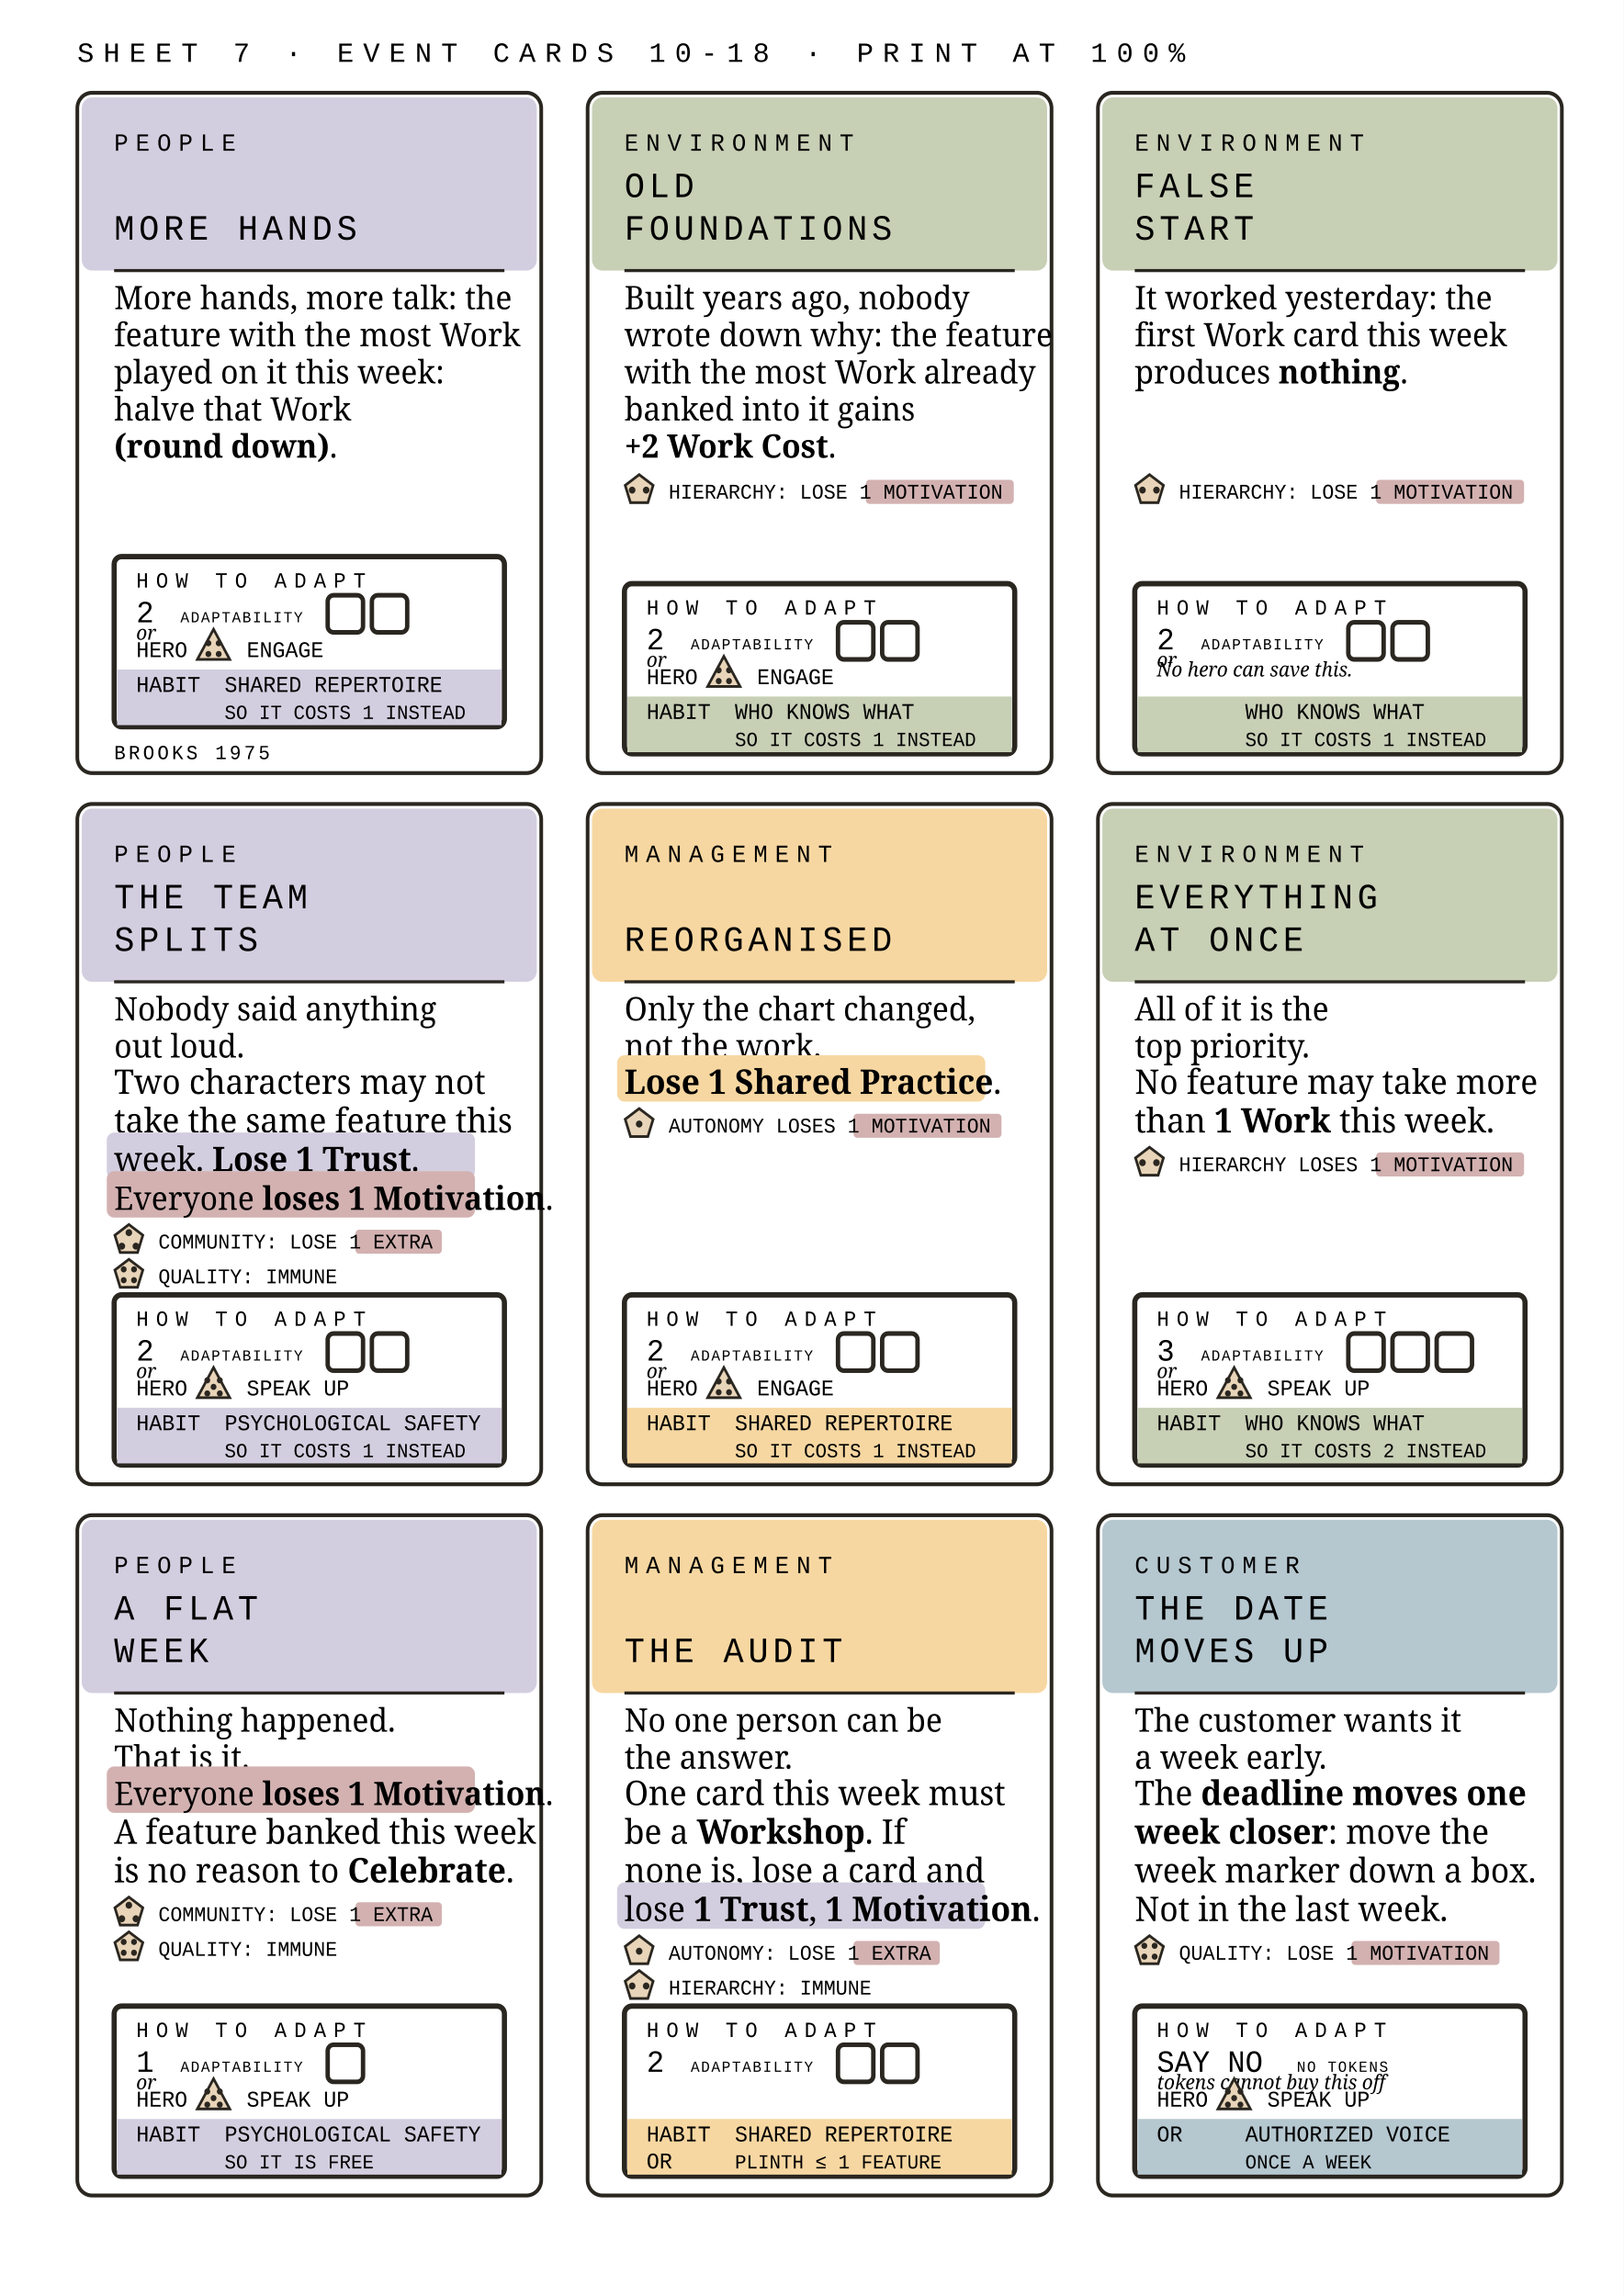
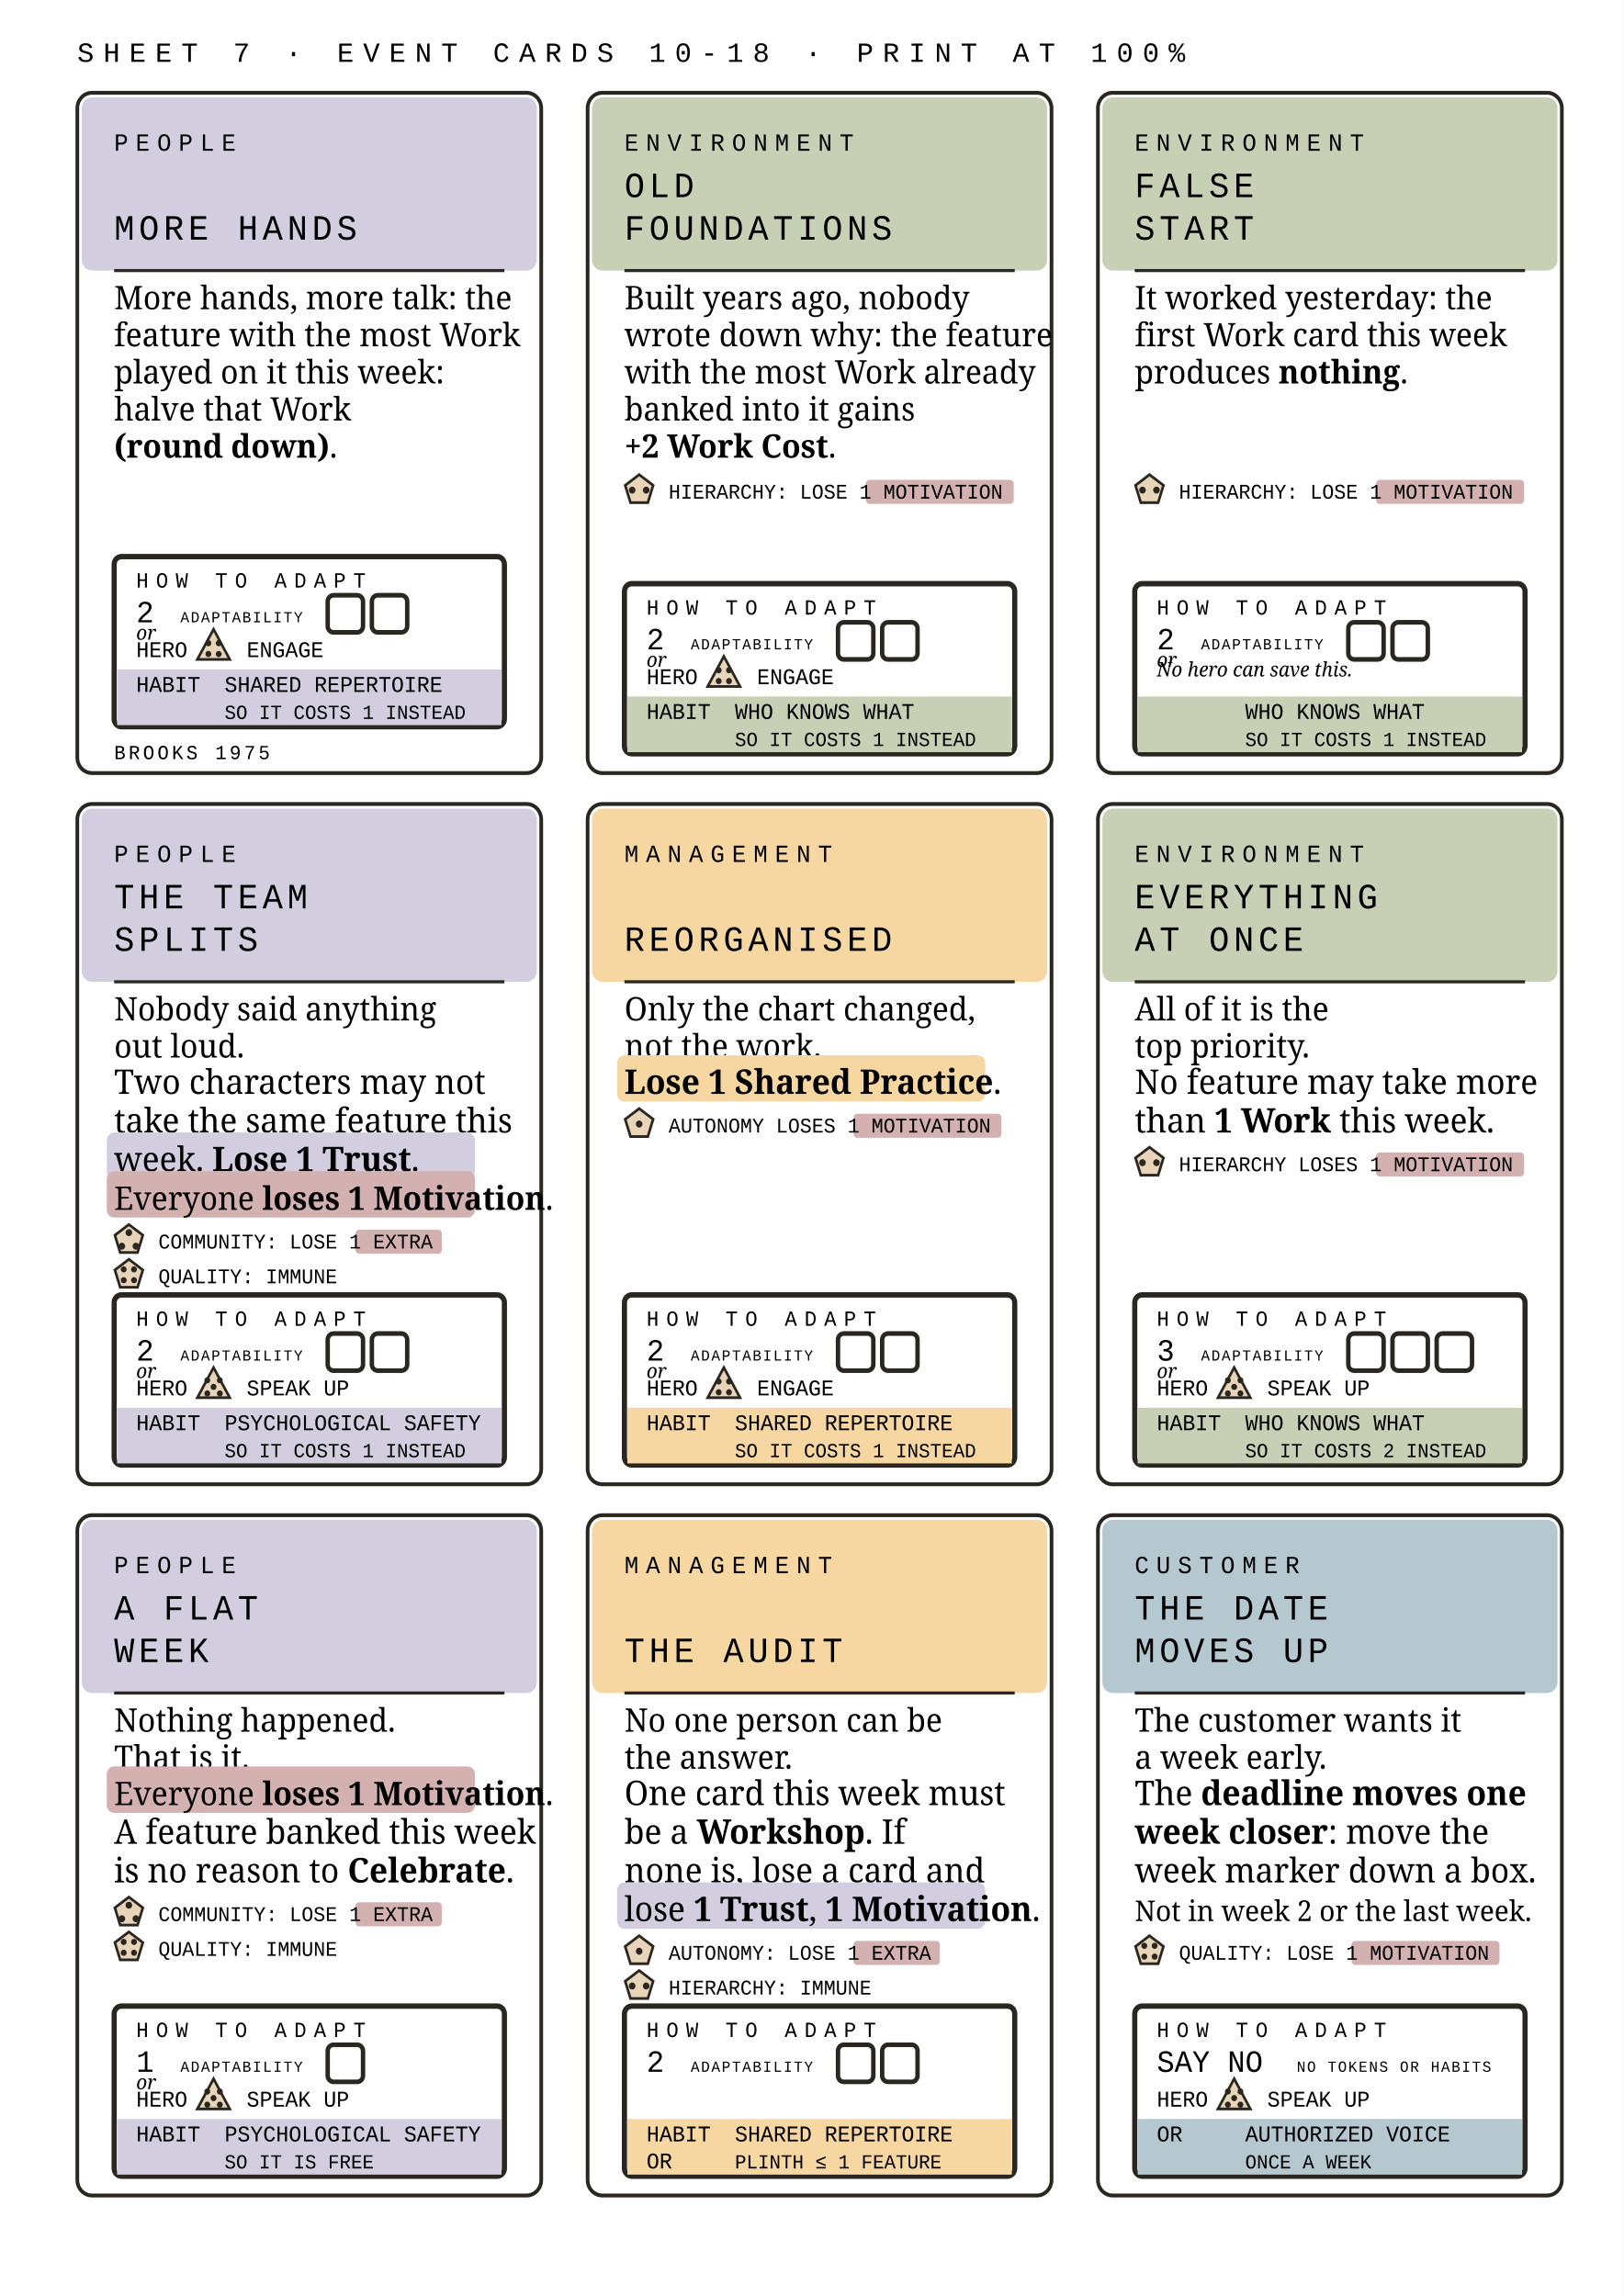
<svg xmlns="http://www.w3.org/2000/svg" width="210mm" height="297mm" viewBox="0 0 210 297">
  <style>
  .s { font-family:"EB Garamond",Garamond,Georgia,serif; fill:#000000; }
  .m { font-family:"IBM Plex Mono","Courier New",monospace; fill:#000000; }
  .c { fill:none; stroke:#2A2620; stroke-width:.5; }
  .h { stroke:#2A2620; stroke-width:.4; fill:none; }
  .w { fill:none; stroke:#2A2620; stroke-width:.7; }
  .q { fill:#000000; }
  .lb { font-family:"IBM Plex Mono","Courier New",monospace; font-size:2.9px; fill:#000000; }
  .vl { font-family:"IBM Plex Mono","Courier New",monospace; font-size:2.9px; fill:#000000; }
  .ic { fill:#E8D4B8; stroke:#2A2620; stroke-width:.35; }
  .pip { fill:#2A2620; stroke:none; }
  .trust { fill:#000000; }
  .capab { fill:#000000; }
  .shpra { fill:#000000; }
  .adapt { fill:#000000; }
  /* header tint = the Ledger row that answers this category */
  .cat-ppl  { fill:#D3CEDF; }
  .cat-env  { fill:#C7CFB5; }
  .cat-mgmt { fill:#F7D7A1; }
  .cat-cust { fill:#B5C7CF; }
</style>
  <defs>
    <g id="i-base">
      <rect x="-2.1" y="-2.1" width="4.2" height="4.2" rx=".3" class="ic" />
    </g>
    <g id="i-head">
      <polygon points="0,-2.5 2.2,1.4 -2.2,1.4" class="ic" />
    </g>
    <g id="i-item">
      <polygon points="0,-2.6 2.6,0 0,2.6 -2.6,0" class="ic" />
    </g>
    <g id="i-torso">
      <polygon points="0,-2 1.9,-.62 1.18,1.62 -1.18,1.62 -1.9,-.62" class="ic" />
    </g>
    <g id="q1">
      <circle cx="0" cy="0" r=".45" class="pip" />
    </g>
    <g id="q2">
      <circle cx="-.95" cy="0" r=".45" class="pip" />
      <circle cx=".95" cy="0" r=".45" class="pip" />
    </g>
    <g id="q3">
      <circle cx="0" cy="-.95" r=".45" class="pip" />
      <circle cx="-.95" cy=".8" r=".45" class="pip" />
      <circle cx=".95" cy=".8" r=".45" class="pip" />
    </g>
    <g id="q4">
      <circle cx="-.7" cy="-.7" r=".4" class="pip" />
      <circle cx=".7" cy="-.7" r=".4" class="pip" />
      <circle cx="-.7" cy=".7" r=".4" class="pip" />
      <circle cx=".7" cy=".7" r=".4" class="pip" />
    </g>
    <g id="q5">
      <circle cx="-.85" cy="-.85" r=".4" class="pip" />
      <circle cx=".85" cy="-.85" r=".4" class="pip" />
      <circle cx="0" cy="0" r=".4" class="pip" />
      <circle cx="-.85" cy=".85" r=".4" class="pip" />
      <circle cx=".85" cy=".85" r=".4" class="pip" />
    </g>
    <g id="reinforcements" transform="scale(.952381,1)">
      <rect x=".6" y=".6" width="61.8" height="22.4" rx="1.4" class="cat-ppl" />
      <rect width="63" height="88" rx="2" class="c" />
      <text x="5" y="7.5" class="m q" font-size="3.2" letter-spacing="1">PEOPLE</text>
      <text x="5" y="19" class="m" font-size="4.6" letter-spacing=".6">MORE HANDS</text>
      <line x1="5" y1="23" x2="58" y2="23" class="h" stroke-width=".7" />
      <text x="5" y="28" class="s" font-size="4.2">More hands, more talk: the</text>
      <text x="5" y="32.8" class="s" font-size="4.2">feature with the most Work</text>
      <text x="5" y="37.6" class="s" font-size="4.2">played on it this week:</text>
      <text x="5" y="42.4" class="s" font-size="4.2">halve that Work</text>
      <text x="5" y="47.2" class="s" font-size="4.2">
        <tspan font-weight="bold">(round down)</tspan>.</text>
      <text x="5" y="86.2" class="m q" font-size="2.6" letter-spacing=".4">BROOKS 1975</text>
      <g transform="translate(0,6)">
        <rect x="5" y="54" width="53" height="22" rx="1" class="w" />
        <text x="8" y="58" class="m q" font-size="2.8" letter-spacing="1">HOW TO ADAPT</text>
        <text x="8" y="62.5" class="m" font-size="4">2</text>
        <text x="14" y="62.5" class="m q" font-size="2" letter-spacing=".2">ADAPTABILITY</text>
        <text x="8" y="64.75" class="s q" font-size="2.6" font-style="italic">or</text>
        <rect x="5.4" y="68.6" width="52.2" height="7.2" class="cat-ppl" />
        <text x="8" y="67" class="lb">HERO</text>
        <g transform="translate(18.5,65.9)">
          <use href="#i-head" />
          <use href="#q4" />
        </g>
        <text x="23" y="67" class="vl">ENGAGE</text>
        <text x="8" y="71.5" class="lb">HABIT</text>
        <text x="20" y="71.5" class="vl shpra">SHARED REPERTOIRE</text>
        <text x="20" y="75" class="m" font-size="2.6">SO IT COSTS 1 INSTEAD</text>
        <use href="#cost2" />
      </g>
    </g>
    <g id="legacy" transform="scale(.952381,1)">
      <rect x=".6" y=".6" width="61.8" height="22.4" rx="1.4" class="cat-env" />
      <rect width="63" height="88" rx="2" class="c" />
      <text x="5" y="7.5" class="m q" font-size="3.2" letter-spacing="1">ENVIRONMENT</text>
      <text x="5" y="13.5" class="m" font-size="4.6" letter-spacing=".6">OLD</text>
      <text x="5" y="19" class="m" font-size="4.6" letter-spacing=".6">FOUNDATIONS</text>
      <line x1="5" y1="23" x2="58" y2="23" class="h" stroke-width=".7" />
      <text x="5" y="28" class="s" font-size="4.2">Built years ago, nobody</text>
      <text x="5" y="32.8" class="s" font-size="4.2">wrote down why: the feature</text>
      <text x="5" y="37.6" class="s" font-size="4.2">with the most Work already</text>
      <text x="5" y="42.4" class="s" font-size="4.2">banked into it gains</text>
      <text x="5" y="47.2" class="s" font-size="4.2">
        <tspan font-weight="bold">+2 Work Cost</tspan>.</text>
      <g transform="translate(0,9.5)">
        <g transform="translate(7,41.9)">
          <use href="#i-torso" />
          <use href="#q2" />
        </g>
        <rect x="37.78" y="40.57" width="20.09" height="3.11" rx=".5" fill="#D3B1B1" />
        <text x="11" y="43" class="m" font-size="2.7">HIERARCHY: LOSE 1 MOTIVATION</text>
        <rect x="5" y="54" width="53" height="22" rx="1" class="w" />
        <text x="8" y="58" class="m q" font-size="2.8" letter-spacing="1">HOW TO ADAPT</text>
        <text x="8" y="62.5" class="m" font-size="4">2</text>
        <text x="14" y="62.5" class="m q" font-size="2" letter-spacing=".2">ADAPTABILITY</text>
        <text x="8" y="64.75" class="s q" font-size="2.6" font-style="italic">or</text>
        <rect x="5.4" y="68.6" width="52.2" height="7.2" class="cat-env" />
        <text x="8" y="67" class="lb">HERO</text>
        <g transform="translate(18.5,65.9)">
          <use href="#i-head" />
          <use href="#q4" />
        </g>
        <text x="23" y="67" class="vl">ENGAGE</text>
        <text x="8" y="71.5" class="lb">HABIT</text>
        <text x="20" y="71.5" class="vl capab">WHO KNOWS WHAT</text>
        <text x="20" y="75" class="m" font-size="2.6">SO IT COSTS 1 INSTEAD</text>
        <use href="#cost2" />
      </g>
    </g>
    <g id="build" transform="scale(.952381,1)">
      <rect x=".6" y=".6" width="61.8" height="22.4" rx="1.4" class="cat-env" />
      <rect width="63" height="88" rx="2" class="c" />
      <text x="5" y="7.5" class="m q" font-size="3.2" letter-spacing="1">ENVIRONMENT</text>
      <text x="5" y="13.5" class="m" font-size="4.6" letter-spacing=".6">FALSE</text>
      <text x="5" y="19" class="m" font-size="4.6" letter-spacing=".6">START</text>
      <line x1="5" y1="23" x2="58" y2="23" class="h" stroke-width=".7" />
      <text x="5" y="28" class="s" font-size="4.2">It worked yesterday: the</text>
      <text x="5" y="32.8" class="s" font-size="4.2">first Work card this week</text>
      <text x="5" y="37.6" class="s" font-size="4.2">produces <tspan font-weight="bold">nothing</tspan>.</text>
      <g transform="translate(0,9.5)">
        <g transform="translate(7,41.9)">
          <use href="#i-torso" />
          <use href="#q2" />
        </g>
        <rect x="37.78" y="40.57" width="20.09" height="3.11" rx=".5" fill="#D3B1B1" />
        <text x="11" y="43" class="m" font-size="2.7">HIERARCHY: LOSE 1 MOTIVATION</text>
        <rect x="5" y="54" width="53" height="22" rx="1" class="w" />
        <text x="8" y="58" class="m q" font-size="2.8" letter-spacing="1">HOW TO ADAPT</text>
        <text x="8" y="62.5" class="m" font-size="4">2</text>
        <text x="14" y="62.5" class="m q" font-size="2" letter-spacing=".2">ADAPTABILITY</text>
        <text x="8" y="64.75" class="s q" font-size="2.6" font-style="italic">or</text>
        <rect x="5.4" y="68.6" width="52.2" height="7.2" class="cat-env" />
        <text x="8" y="66" class="s q" font-size="2.6" font-style="italic">No hero can save this.</text>
        <text x="20" y="71.5" class="vl capab">WHO KNOWS WHAT</text>
        <text x="20" y="75" class="m" font-size="2.6">SO IT COSTS 1 INSTEAD</text>
        <use href="#cost2" />
      </g>
    </g>
    <g id="split" transform="scale(.952381,1)">
      <rect x=".6" y=".6" width="61.8" height="22.4" rx="1.4" class="cat-ppl" />
      <rect width="63" height="88" rx="2" class="c" />
      <text x="5" y="7.5" class="m q" font-size="3.2" letter-spacing="1">PEOPLE</text>
      <text x="5" y="13.5" class="m" font-size="4.6" letter-spacing=".6">THE TEAM</text>
      <text x="5" y="19" class="m" font-size="4.6" letter-spacing=".6">SPLITS</text>
      <line x1="5" y1="23" x2="58" y2="23" class="h" stroke-width=".7" />
      <text x="5" y="28" class="s" font-size="4.2">Nobody said anything</text>
      <text x="5" y="32.8" class="s" font-size="4.2">out loud.</text>
      <g transform="translate(0,9.5)">
        <text x="5" y="28" class="s" font-size="4.4">Two characters may not</text>
        <text x="5" y="33" class="s" font-size="4.4">take the same feature this</text>
        <rect x="4" y="33" width="50" height="6" rx="1" fill="#D3CEDF" />
        <text x="5" y="38" class="s" font-size="4.4">week. <tspan font-weight="bold" class="trust">Lose 1 Trust</tspan>.</text>
        <rect x="4" y="38" width="50" height="6" rx="1" fill="#D3B1B1" />
        <text x="5" y="43" class="s" font-size="4.2">Everyone <tspan font-weight="bold">loses 1 Motivation</tspan>.</text>
        <g transform="translate(7,46.9)">
          <use href="#i-torso" />
          <use href="#q3" />
        </g>
        <rect x="37.78" y="45.57" width="11.72" height="3.11" rx=".5" fill="#D3B1B1" />
        <text x="11" y="48" class="m" font-size="2.7">COMMUNITY: LOSE 1 EXTRA</text>
        <g transform="translate(7,51.4)">
          <use href="#i-torso" />
          <use href="#q4" />
        </g>
        <text x="11" y="52.5" class="m q" font-size="2.7">QUALITY: IMMUNE</text>
        <rect x="5" y="54" width="53" height="22" rx="1" class="w" />
        <text x="8" y="58" class="m q" font-size="2.8" letter-spacing="1">HOW TO ADAPT</text>
        <text x="8" y="62.5" class="m" font-size="4">2</text>
        <text x="14" y="62.5" class="m q" font-size="2" letter-spacing=".2">ADAPTABILITY</text>
        <text x="8" y="64.75" class="s q" font-size="2.6" font-style="italic">or</text>
        <rect x="5.4" y="68.6" width="52.2" height="7.2" class="cat-ppl" />
        <text x="8" y="67" class="lb">HERO</text>
        <g transform="translate(18.5,65.9)">
          <use href="#i-head" />
          <use href="#q5" />
        </g>
        <text x="23" y="67" class="vl">SPEAK UP</text>
        <text x="8" y="71.5" class="lb">HABIT</text>
        <text x="20" y="71.5" class="vl trust">PSYCHOLOGICAL SAFETY</text>
        <text x="20" y="75" class="m" font-size="2.6">SO IT COSTS 1 INSTEAD</text>
        <use href="#cost2" />
      </g>
    </g>
    <g id="reorg" transform="scale(.952381,1)">
      <rect x=".6" y=".6" width="61.8" height="22.4" rx="1.4" class="cat-mgmt" />
      <rect width="63" height="88" rx="2" class="c" />
      <text x="5" y="7.5" class="m q" font-size="3.2" letter-spacing="1">MANAGEMENT</text>
      <text x="5" y="19" class="m" font-size="4.6" letter-spacing=".6">REORGANISED</text>
      <line x1="5" y1="23" x2="58" y2="23" class="h" stroke-width=".7" />
      <text x="5" y="28" class="s" font-size="4.2">Only the chart changed,</text>
      <text x="5" y="32.8" class="s" font-size="4.2">not the work.</text>
      <g transform="translate(0,9.5)">
        <rect x="4" y="23" width="50" height="6" rx="1" fill="#F7D7A1" />
        <text x="5" y="28" class="s" font-size="4.4">
          <tspan font-weight="bold" class="shpra">Lose 1 Shared Practice</tspan>.</text>
        <g transform="translate(7,31.9)">
          <use href="#i-torso" />
          <use href="#q1" />
        </g>
        <rect x="36.11" y="30.57" width="20.09" height="3.11" rx=".5" fill="#D3B1B1" />
        <text x="11" y="33" class="m" font-size="2.7">AUTONOMY LOSES 1 MOTIVATION</text>
        <rect x="5" y="54" width="53" height="22" rx="1" class="w" />
        <text x="8" y="58" class="m q" font-size="2.8" letter-spacing="1">HOW TO ADAPT</text>
        <text x="8" y="62.5" class="m" font-size="4">2</text>
        <text x="14" y="62.5" class="m q" font-size="2" letter-spacing=".2">ADAPTABILITY</text>
        <text x="8" y="64.75" class="s q" font-size="2.6" font-style="italic">or</text>
        <rect x="5.4" y="68.6" width="52.2" height="7.2" class="cat-mgmt" />
        <text x="8" y="67" class="lb">HERO</text>
        <g transform="translate(18.5,65.9)">
          <use href="#i-head" />
          <use href="#q4" />
        </g>
        <text x="23" y="67" class="vl">ENGAGE</text>
        <text x="8" y="71.5" class="lb">HABIT</text>
        <text x="20" y="71.5" class="vl shpra">SHARED REPERTOIRE</text>
        <text x="20" y="75" class="m" font-size="2.6">SO IT COSTS 1 INSTEAD</text>
        <use href="#cost2" />
      </g>
    </g>
    <g id="crunch" transform="scale(.952381,1)">
      <rect x=".6" y=".6" width="61.8" height="22.4" rx="1.4" class="cat-env" />
      <rect width="63" height="88" rx="2" class="c" />
      <text x="5" y="7.5" class="m q" font-size="3.2" letter-spacing="1">ENVIRONMENT</text>
      <text x="5" y="13.5" class="m" font-size="4.6" letter-spacing=".6">EVERYTHING</text>
      <text x="5" y="19" class="m" font-size="4.6" letter-spacing=".6">AT ONCE</text>
      <line x1="5" y1="23" x2="58" y2="23" class="h" stroke-width=".7" />
      <text x="5" y="28" class="s" font-size="4.2">All of it is the</text>
      <text x="5" y="32.8" class="s" font-size="4.2">top priority.</text>
      <g transform="translate(0,9.5)">
        <text x="5" y="28" class="s" font-size="4.4">No feature may take more</text>
        <text x="5" y="33" class="s" font-size="4.4">than <tspan font-weight="bold">1 Work</tspan> this week.</text>
        <g transform="translate(7,36.9)">
          <use href="#i-torso" />
          <use href="#q2" />
        </g>
        <rect x="37.78" y="35.57" width="20.09" height="3.11" rx=".5" fill="#D3B1B1" />
        <text x="11" y="38" class="m" font-size="2.7">HIERARCHY LOSES 1 MOTIVATION</text>
        <rect x="5" y="54" width="53" height="22" rx="1" class="w" />
        <text x="8" y="58" class="m q" font-size="2.8" letter-spacing="1">HOW TO ADAPT</text>
        <text x="8" y="62.5" class="m" font-size="4">3</text>
        <text x="14" y="62.5" class="m q" font-size="2" letter-spacing=".2">ADAPTABILITY</text>
        <text x="8" y="64.75" class="s q" font-size="2.6" font-style="italic">or</text>
        <rect x="5.4" y="68.6" width="52.2" height="7.2" class="cat-env" />
        <text x="8" y="67" class="lb">HERO</text>
        <g transform="translate(18.5,65.9)">
          <use href="#i-head" />
          <use href="#q5" />
        </g>
        <text x="23" y="67" class="vl">SPEAK UP</text>
        <text x="8" y="71.5" class="lb">HABIT</text>
        <text x="20" y="71.5" class="vl capab">WHO KNOWS WHAT</text>
        <text x="20" y="75" class="m" font-size="2.6">SO IT COSTS 2 INSTEAD</text>
        <use href="#cost3" />
      </g>
    </g>
    <g id="morale" transform="scale(.952381,1)">
      <rect x=".6" y=".6" width="61.8" height="22.4" rx="1.4" class="cat-ppl" />
      <rect width="63" height="88" rx="2" class="c" />
      <text x="5" y="7.5" class="m q" font-size="3.2" letter-spacing="1">PEOPLE</text>
      <text x="5" y="13.5" class="m" font-size="4.6" letter-spacing=".6">A FLAT</text>
      <text x="5" y="19" class="m" font-size="4.6" letter-spacing=".6">WEEK</text>
      <line x1="5" y1="23" x2="58" y2="23" class="h" stroke-width=".7" />
      <text x="5" y="28" class="s" font-size="4.2">Nothing happened.</text>
      <text x="5" y="32.8" class="s" font-size="4.2">That is it.</text>
      <g transform="translate(0,9.5)">
        <rect x="4" y="23" width="50" height="6" rx="1" fill="#D3B1B1" />
        <text x="5" y="28" class="s" font-size="4.2">Everyone <tspan font-weight="bold">loses 1 Motivation</tspan>.</text>
        <text x="5" y="33" class="s" font-size="4.4">A feature banked this week</text>
        <text x="5" y="38" class="s" font-size="4.4">is no reason to <tspan font-weight="bold">Celebrate</tspan>.</text>
        <g transform="translate(7,41.9)">
          <use href="#i-torso" />
          <use href="#q3" />
        </g>
        <rect x="37.78" y="40.57" width="11.72" height="3.11" rx=".5" fill="#D3B1B1" />
        <text x="11" y="43" class="m" font-size="2.7">COMMUNITY: LOSE 1 EXTRA</text>
        <g transform="translate(7,46.4)">
          <use href="#i-torso" />
          <use href="#q4" />
        </g>
        <text x="11" y="47.5" class="m q" font-size="2.7">QUALITY: IMMUNE</text>
        <rect x="5" y="54" width="53" height="22" rx="1" class="w" />
        <text x="8" y="58" class="m q" font-size="2.8" letter-spacing="1">HOW TO ADAPT</text>
        <text x="8" y="62.5" class="m" font-size="4">1</text>
        <text x="14" y="62.5" class="m q" font-size="2" letter-spacing=".2">ADAPTABILITY</text>
        <text x="8" y="64.75" class="s q" font-size="2.6" font-style="italic">or</text>
        <rect x="5.4" y="68.6" width="52.2" height="7.2" class="cat-ppl" />
        <text x="8" y="67" class="lb">HERO</text>
        <g transform="translate(18.5,65.9)">
          <use href="#i-head" />
          <use href="#q5" />
        </g>
        <text x="23" y="67" class="vl">SPEAK UP</text>
        <text x="8" y="71.5" class="lb">HABIT</text>
        <text x="20" y="71.5" class="vl trust">PSYCHOLOGICAL SAFETY</text>
        <text x="20" y="75" class="m" font-size="2.6">SO IT IS FREE</text>
        <use href="#cost1" />
      </g>
    </g>
    <g id="audit" transform="scale(.952381,1)">
      <rect x=".6" y=".6" width="61.8" height="22.4" rx="1.4" class="cat-mgmt" />
      <rect width="63" height="88" rx="2" class="c" stroke-width=".9" />
      <text x="5" y="7.5" class="m q" font-size="3.2" letter-spacing="1">MANAGEMENT</text>
      <text x="5" y="19" class="m" font-size="4.6" letter-spacing=".6">THE AUDIT</text>
      <line x1="5" y1="23" x2="58" y2="23" class="h" stroke-width=".7" />
      <text x="5" y="28" class="s" font-size="4.2">No one person can be</text>
      <text x="5" y="32.8" class="s" font-size="4.2">the answer.</text>
      <g transform="translate(0,9.5)">
        <text x="5" y="28" class="s" font-size="4.4">One card this week must</text>
        <text x="5" y="33" class="s" font-size="4.4">be a <tspan font-weight="bold">Workshop</tspan>. If</text>
        <text x="5" y="38" class="s" font-size="4.4">none is, lose a card and</text>
        <rect x="4" y="38" width="50" height="6" rx="1" fill="#D3CEDF" />
        <text x="5" y="43" class="s" font-size="4.4">lose <tspan font-weight="bold" class="trust">1 Trust</tspan>, <tspan font-weight="bold">1 Motivation</tspan>.</text>
        <g transform="translate(7,46.9)">
          <use href="#i-torso" />
          <use href="#q1" />
        </g>
        <rect x="36.11" y="45.57" width="11.72" height="3.11" rx=".5" fill="#D3B1B1" />
        <text x="11" y="48" class="m" font-size="2.7">AUTONOMY: LOSE 1 EXTRA</text>
        <g transform="translate(7,51.4)">
          <use href="#i-torso" />
          <use href="#q2" />
        </g>
        <text x="11" y="52.5" class="m q" font-size="2.7">HIERARCHY: IMMUNE</text>
        <rect x="5" y="54" width="53" height="22" rx="1" class="w" />
        <text x="8" y="58" class="m q" font-size="2.8" letter-spacing="1">HOW TO ADAPT</text>
        <text x="8" y="62.5" class="m" font-size="4">2</text>
        <text x="14" y="62.5" class="m q" font-size="2" letter-spacing=".2">ADAPTABILITY</text>
        <rect x="5.4" y="68.6" width="52.2" height="7.2" class="cat-mgmt" />
        <text x="8" y="71.5" class="lb">HABIT</text>
        <text x="20" y="71.5" class="vl shpra">SHARED REPERTOIRE</text>
        <text x="8" y="75" class="lb">OR</text>
        <text x="20" y="75" class="m" font-size="2.6">PLINTH ≤ 1 FEATURE</text>
        <use href="#cost2" />
      </g>
    </g>
    <g id="deadline" transform="scale(.952381,1)">
      <rect x=".6" y=".6" width="61.8" height="22.4" rx="1.4" class="cat-cust" />
      <rect width="63" height="88" rx="2" class="c" stroke-width=".9" />
      <text x="5" y="7.5" class="m q" font-size="3.2" letter-spacing="1">CUSTOMER</text>
      <text x="5" y="13.5" class="m" font-size="4.6" letter-spacing=".6">THE DATE</text>
      <text x="5" y="19" class="m" font-size="4.6" letter-spacing=".6">MOVES UP</text>
      <line x1="5" y1="23" x2="58" y2="23" class="h" stroke-width=".7" />
      <text x="5" y="28" class="s" font-size="4.2">The customer wants it</text>
      <text x="5" y="32.8" class="s" font-size="4.2">a week early.</text>
      <g transform="translate(0,9.5)">
        <text x="5" y="28" class="s" font-size="4.4">The <tspan font-weight="bold">deadline moves one</tspan>
        </text>
        <text x="5" y="33" class="s" font-size="4.4">
          <tspan font-weight="bold">week closer</tspan>: move the</text>
        <text x="5" y="38" class="s" font-size="4.4">week marker down a box.</text>
-         <text x="5" y="43" class="s" font-size="4.4">Not in the last week.</text>
+         <text x="5" y="43" class="s" font-size="3.7">Not in week 2 or the last week.</text>
        <g transform="translate(7,46.9)">
          <use href="#i-torso" />
          <use href="#q4" />
        </g>
        <rect x="34.44" y="45.57" width="20.09" height="3.11" rx=".5" fill="#D3B1B1" />
        <text x="11" y="48" class="m" font-size="2.7">QUALITY: LOSE 1 MOTIVATION</text>
        <rect x="5" y="54" width="53" height="22" rx="1" class="w" />
        <text x="8" y="58" class="m q" font-size="2.8" letter-spacing="1">HOW TO ADAPT</text>
        <text x="8" y="62.5" class="m" font-size="4">SAY NO</text>
-         <text x="27" y="62.5" class="m q" font-size="2" letter-spacing=".2">NO TOKENS</text>
-         <text x="8" y="64.75" class="s q" font-size="2.6" font-style="italic">tokens cannot buy this off</text>
+         <text x="27" y="62.5" class="m q" font-size="2" letter-spacing=".2">NO TOKENS OR HABITS</text>
        <rect x="5.4" y="68.6" width="52.2" height="7.2" class="cat-cust" />
        <text x="8" y="67" class="lb">HERO</text>
        <g transform="translate(18.5,65.9)">
          <use href="#i-head" />
          <use href="#q5" />
        </g>
        <text x="23" y="67" class="vl">SPEAK UP</text>
        <text x="8" y="71.5" class="lb">OR</text>
        <text x="20" y="71.5" class="vl">AUTHORIZED VOICE</text>
        <text x="20" y="75" class="m" font-size="2.6">ONCE A WEEK</text>
      </g>
    </g>
    <g id="cost1" fill="none" stroke="#2A2620" stroke-width=".6">
      <rect x="34" y="59" width="4.8" height="4.8" rx=".8" />
    </g>
    <g id="cost2" fill="none" stroke="#2A2620" stroke-width=".6">
      <rect x="34" y="59" width="4.8" height="4.8" rx=".8" />
      <rect x="40" y="59" width="4.8" height="4.8" rx=".8" />
    </g>
    <g id="cost3" fill="none" stroke="#2A2620" stroke-width=".6">
      <rect x="34" y="59" width="4.8" height="4.8" rx=".8" />
      <rect x="40" y="59" width="4.8" height="4.8" rx=".8" />
      <rect x="46" y="59" width="4.8" height="4.8" rx=".8" />
    </g>
  </defs>
  <rect width="210" height="297" fill="#FFFFFF" />
  <text x="10" y="8" class="m" font-size="3.6" letter-spacing="1.2">SHEET 7 · EVENT CARDS 10-18 · PRINT AT 100%</text>
  <use href="#reinforcements" x="10" y="12" />
  <use href="#legacy" x="76" y="12" />
  <use href="#build" x="142" y="12" />
  <use href="#split" x="10" y="104" />
  <use href="#reorg" x="76" y="104" />
  <use href="#crunch" x="142" y="104" />
  <use href="#morale" x="10" y="196" />
  <use href="#audit" x="76" y="196" />
  <use href="#deadline" x="142" y="196" />
</svg>
